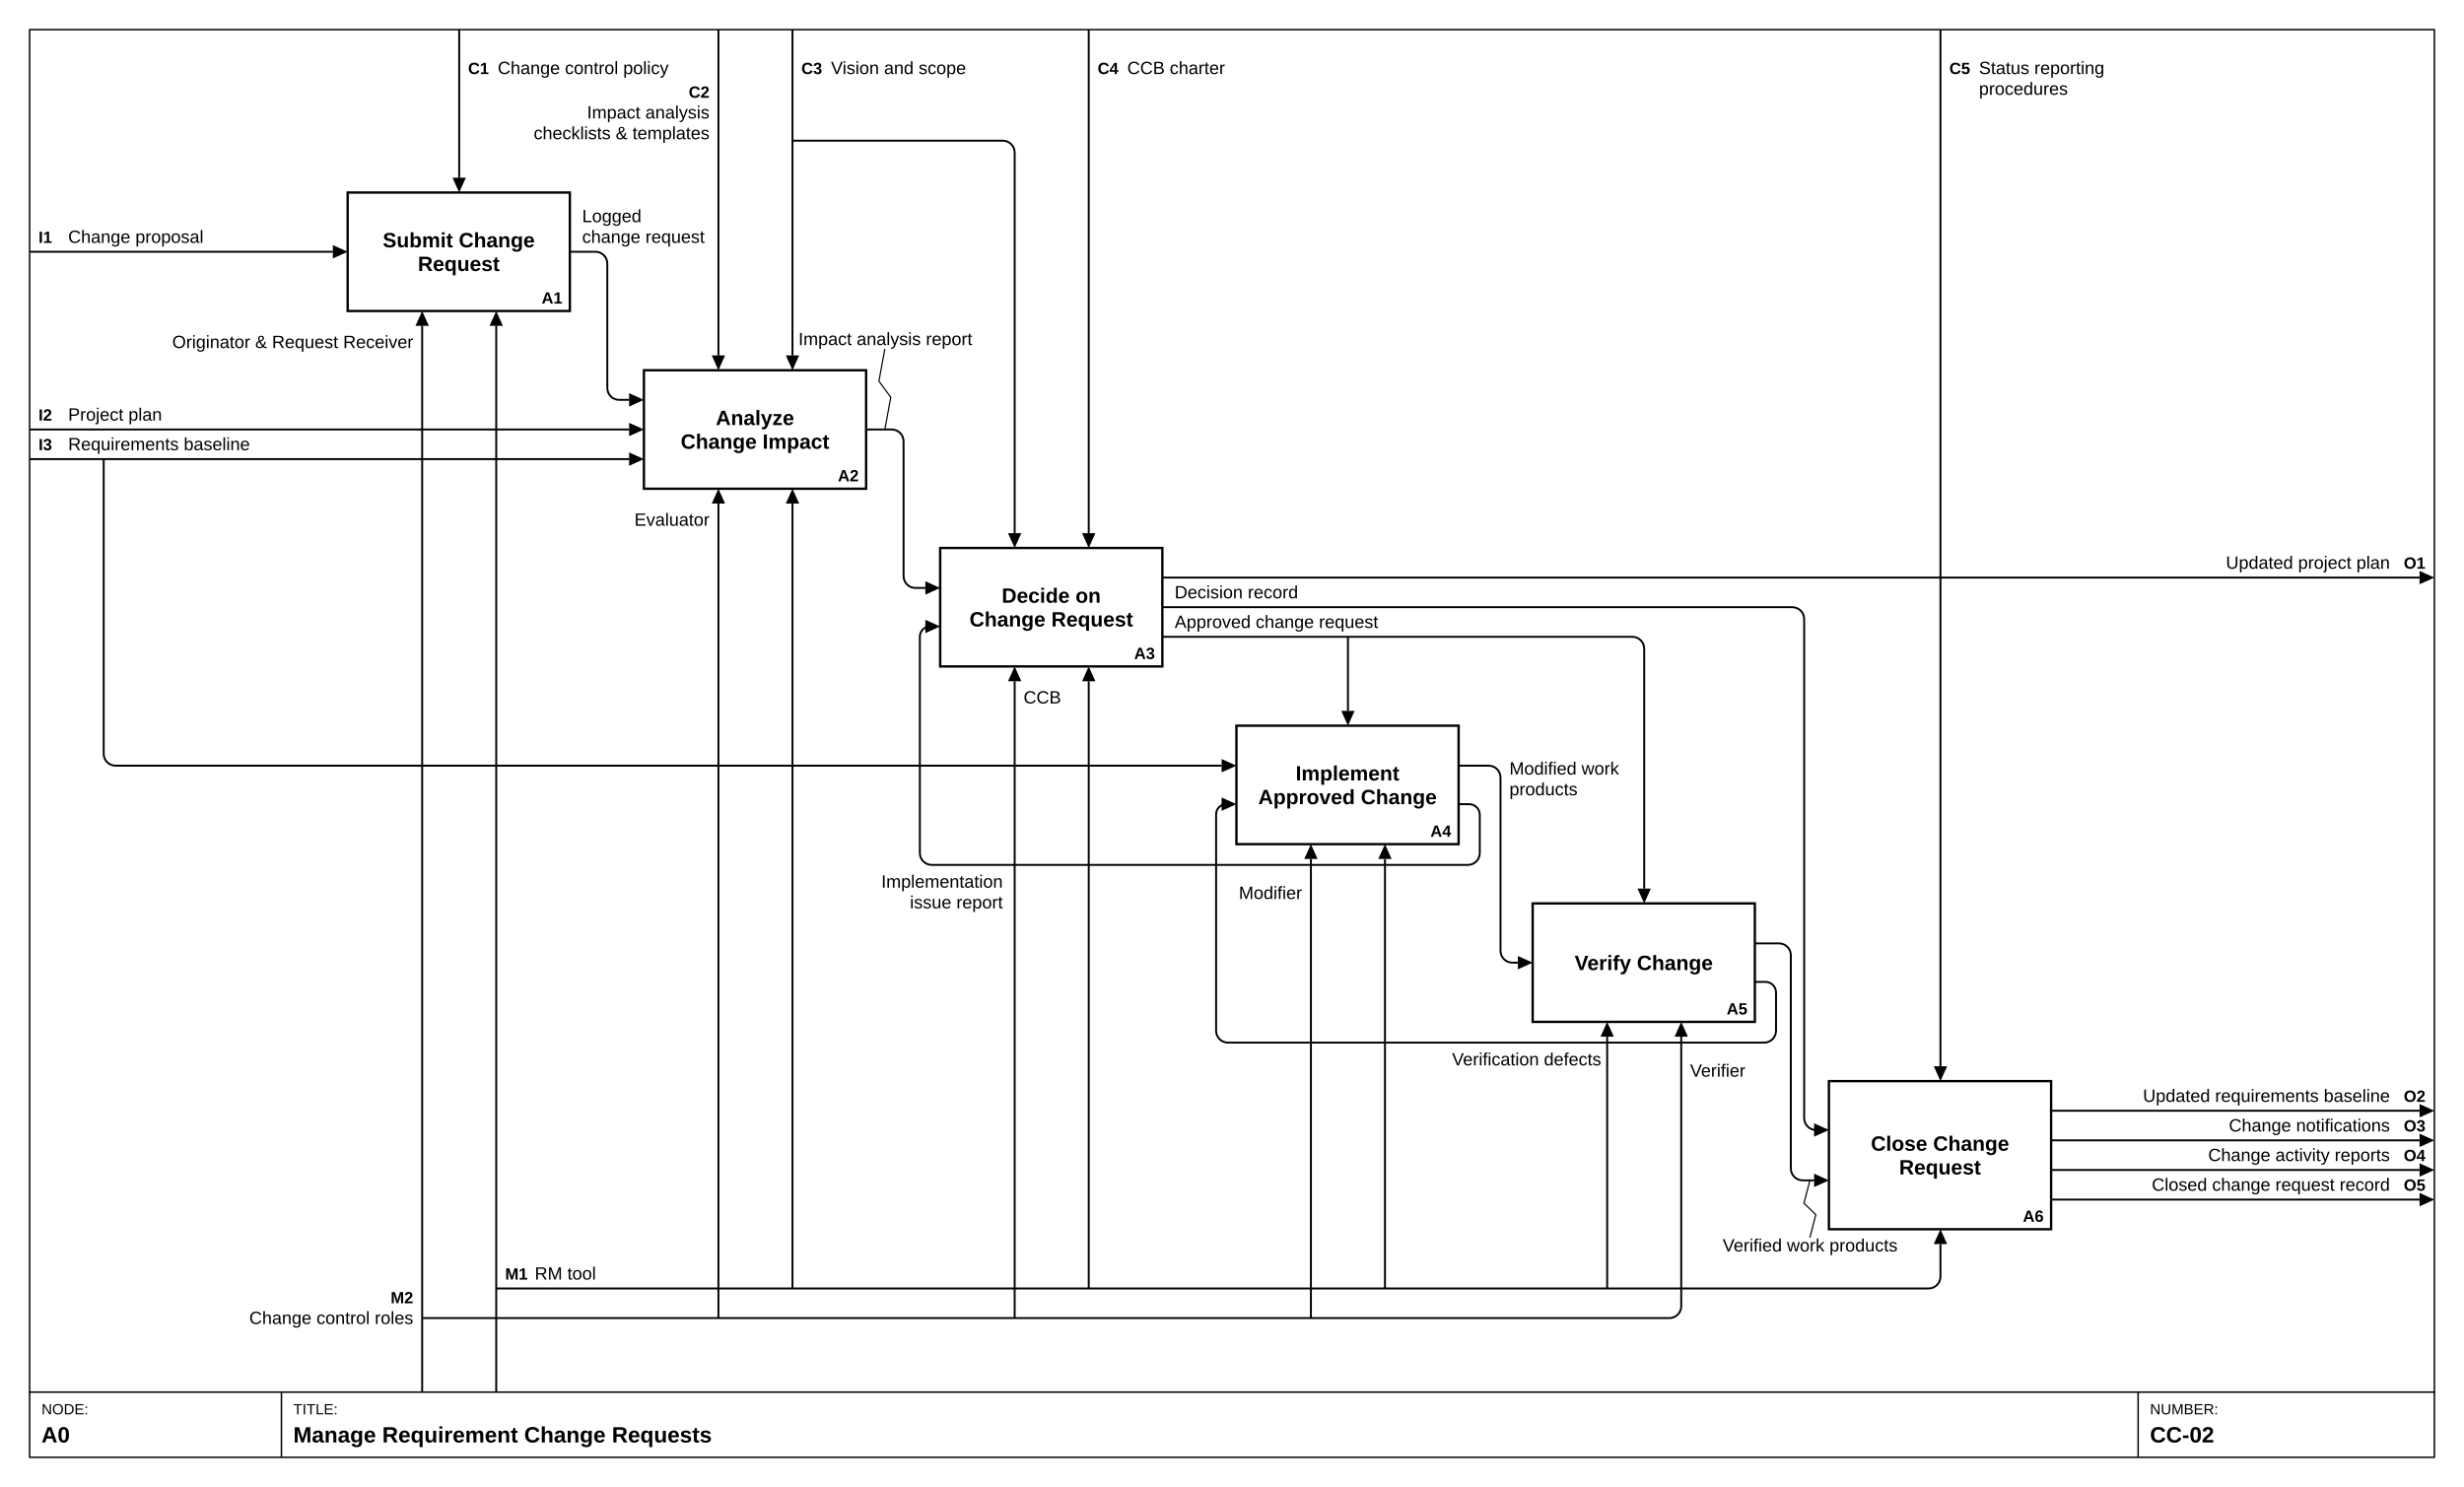
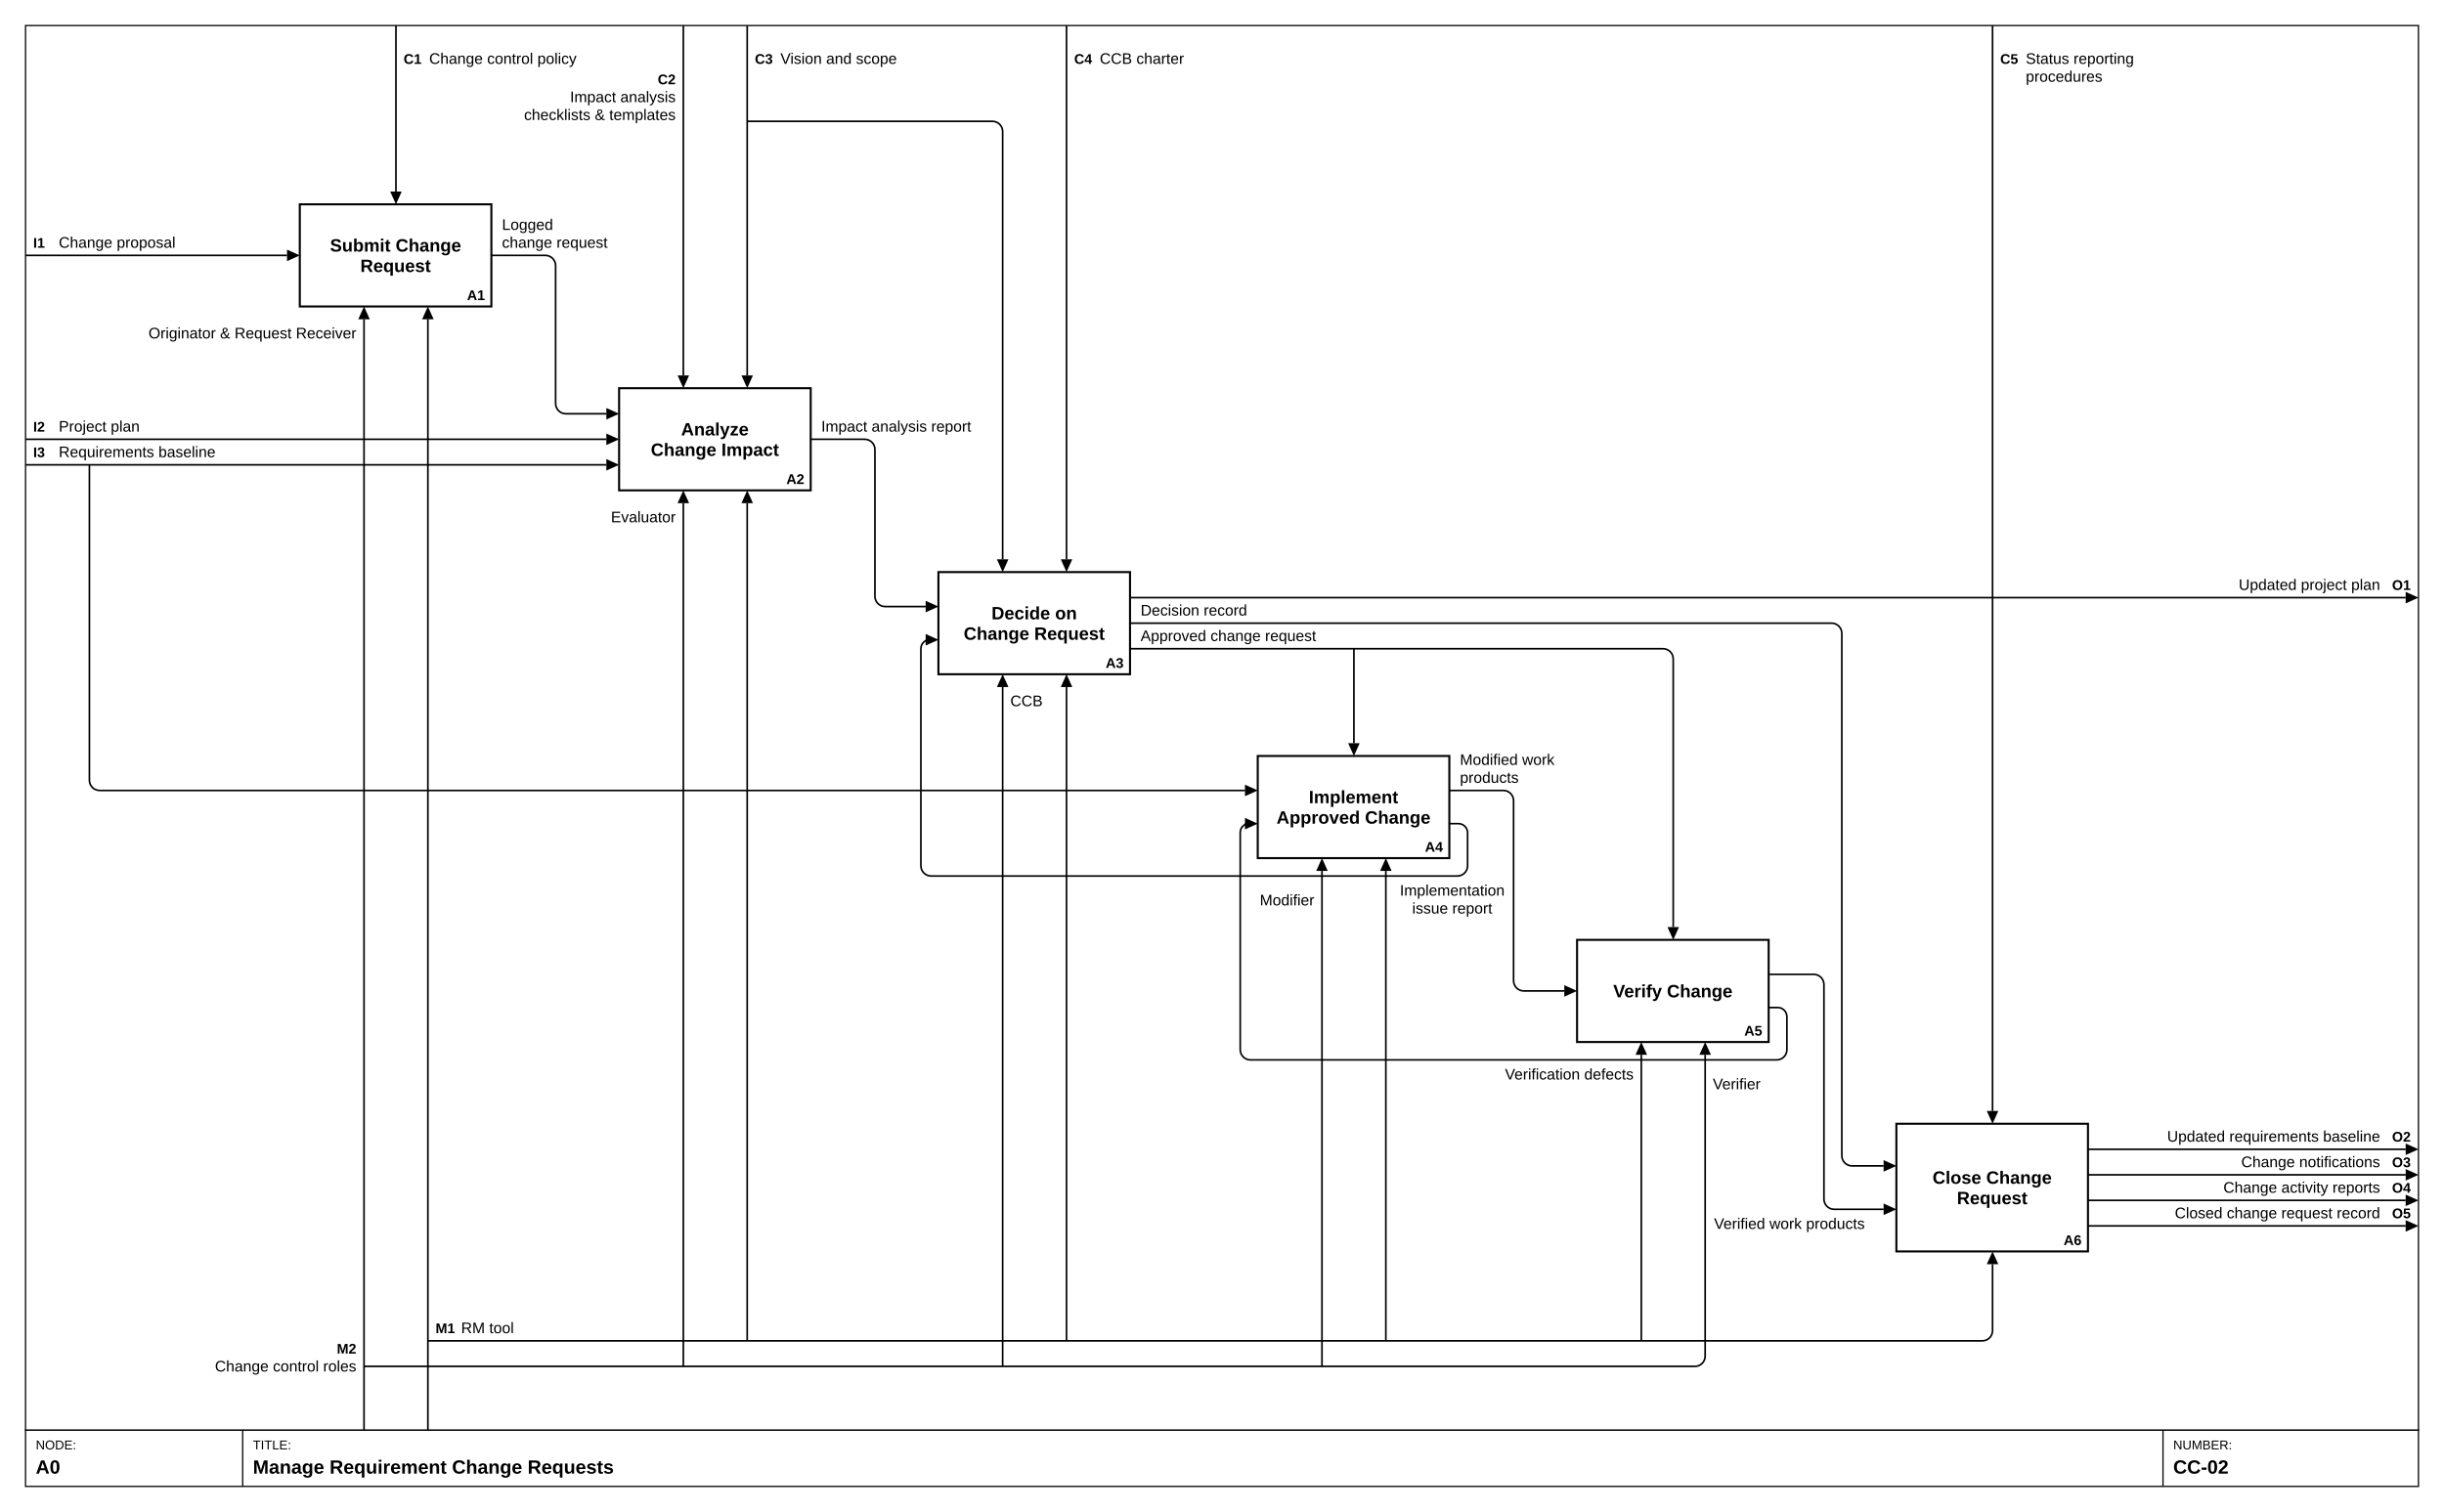
- <svg xmlns="http://www.w3.org/2000/svg" width="1663.45" height="1004" viewBox="0 0 1663.45 1004">
-   <rect width="1663.45" height="1004" fill="#fff" />
-   <rect x="20" y="20" width="1623.45" height="920" fill="none" stroke="#000" stroke-width="1" />
-   <rect x="234.71" y="130" width="150" height="80" fill="#fff" stroke="#000" stroke-width="1.6" />
-   <text x="309.71" y="167" font-family="Liberation Sans, Arial, Helvetica, sans-serif" font-size="14" text-anchor="middle" font-weight="bold" fill="#000">Submit Change</text>
-   <text x="309.71" y="183" font-family="Liberation Sans, Arial, Helvetica, sans-serif" font-size="14" text-anchor="middle" font-weight="bold" fill="#000">Request</text>
-   <text x="379.71" y="205" font-family="Liberation Sans, Arial, Helvetica, sans-serif" font-size="11" text-anchor="end" font-weight="bold" fill="#000">A1</text>
-   <rect x="434.71" y="250" width="150" height="80" fill="#fff" stroke="#000" stroke-width="1.6" />
-   <text x="509.71" y="287" font-family="Liberation Sans, Arial, Helvetica, sans-serif" font-size="14" text-anchor="middle" font-weight="bold" fill="#000">Analyze</text>
-   <text x="509.71" y="303" font-family="Liberation Sans, Arial, Helvetica, sans-serif" font-size="14" text-anchor="middle" font-weight="bold" fill="#000">Change Impact</text>
-   <text x="579.71" y="325" font-family="Liberation Sans, Arial, Helvetica, sans-serif" font-size="11" text-anchor="end" font-weight="bold" fill="#000">A2</text>
-   <rect x="634.71" y="370" width="150" height="80" fill="#fff" stroke="#000" stroke-width="1.6" />
-   <text x="709.71" y="407" font-family="Liberation Sans, Arial, Helvetica, sans-serif" font-size="14" text-anchor="middle" font-weight="bold" fill="#000">Decide on</text>
-   <text x="709.71" y="423" font-family="Liberation Sans, Arial, Helvetica, sans-serif" font-size="14" text-anchor="middle" font-weight="bold" fill="#000">Change Request</text>
-   <text x="779.71" y="445" font-family="Liberation Sans, Arial, Helvetica, sans-serif" font-size="11" text-anchor="end" font-weight="bold" fill="#000">A3</text>
-   <rect x="834.71" y="490" width="150" height="80" fill="#fff" stroke="#000" stroke-width="1.6" />
-   <text x="909.71" y="527" font-family="Liberation Sans, Arial, Helvetica, sans-serif" font-size="14" text-anchor="middle" font-weight="bold" fill="#000">Implement</text>
-   <text x="909.71" y="543" font-family="Liberation Sans, Arial, Helvetica, sans-serif" font-size="14" text-anchor="middle" font-weight="bold" fill="#000">Approved Change</text>
-   <text x="979.71" y="565" font-family="Liberation Sans, Arial, Helvetica, sans-serif" font-size="11" text-anchor="end" font-weight="bold" fill="#000">A4</text>
-   <rect x="1034.71" y="610" width="150" height="80" fill="#fff" stroke="#000" stroke-width="1.6" />
-   <text x="1109.71" y="655" font-family="Liberation Sans, Arial, Helvetica, sans-serif" font-size="14" text-anchor="middle" font-weight="bold" fill="#000">Verify Change</text>
-   <text x="1179.71" y="685" font-family="Liberation Sans, Arial, Helvetica, sans-serif" font-size="11" text-anchor="end" font-weight="bold" fill="#000">A5</text>
-   <rect x="1234.71" y="730" width="150" height="100" fill="#fff" stroke="#000" stroke-width="1.6" />
-   <text x="1309.71" y="777" font-family="Liberation Sans, Arial, Helvetica, sans-serif" font-size="14" text-anchor="middle" font-weight="bold" fill="#000">Close Change</text>
-   <text x="1309.71" y="793" font-family="Liberation Sans, Arial, Helvetica, sans-serif" font-size="14" text-anchor="middle" font-weight="bold" fill="#000">Request</text>
-   <text x="1379.71" y="825" font-family="Liberation Sans, Arial, Helvetica, sans-serif" font-size="11" text-anchor="end" font-weight="bold" fill="#000">A6</text>
-   <path d="M20,170 L224.71,170" fill="none" stroke="#000" stroke-width="1.3" />
-   <polygon points="234.71,170 224.71,174.5 224.71,165.5" fill="#000" />
-   <path d="M20,290 L424.71,290" fill="none" stroke="#000" stroke-width="1.3" />
-   <polygon points="434.71,290 424.71,294.5 424.71,285.5" fill="#000" />
-   <path d="M310,20 L310,120" fill="none" stroke="#000" stroke-width="1.3" />
-   <polygon points="310,130 305.5,120 314.5,120" fill="#000" />
-   <path d="M485,20 L485,240" fill="none" stroke="#000" stroke-width="1.3" />
-   <polygon points="485,250 480.5,240 489.5,240" fill="#000" />
-   <path d="M535,20 L535,240" fill="none" stroke="#000" stroke-width="1.3" />
-   <polygon points="535,250 530.5,240 539.5,240" fill="#000" />
-   <path d="M535,95 L677,95 A8,8 0 0 1 685,103 L685,360" fill="none" stroke="#000" stroke-width="1.3" />
-   <polygon points="685,370 680.5,360 689.5,360" fill="#000" />
-   <path d="M735,20 L735,360" fill="none" stroke="#000" stroke-width="1.3" />
-   <polygon points="735,370 730.5,360 739.5,360" fill="#000" />
-   <path d="M1310,20 L1310,720" fill="none" stroke="#000" stroke-width="1.3" />
-   <polygon points="1310,730 1305.5,720 1314.5,720" fill="#000" />
-   <path d="M20,310 L424.71,310" fill="none" stroke="#000" stroke-width="1.3" />
-   <polygon points="434.71,310 424.71,314.5 424.71,305.5" fill="#000" />
-   <path d="M70,310 L70,509 A8,8 0 0 0 78,517 L824.71,517" fill="none" stroke="#000" stroke-width="1.3" />
-   <polygon points="834.71,517 824.71,521.5 824.71,512.5" fill="#000" />
-   <path d="M285,940 L285,220" fill="none" stroke="#000" stroke-width="1.3" />
-   <polygon points="285,210 289.5,220 280.5,220" fill="#000" />
-   <path d="M485,890 L485,340" fill="none" stroke="#000" stroke-width="1.3" />
-   <polygon points="485,330 489.5,340 480.5,340" fill="#000" />
-   <path d="M685,890 L685,460" fill="none" stroke="#000" stroke-width="1.3" />
-   <polygon points="685,450 689.5,460 680.5,460" fill="#000" />
-   <path d="M885,890 L885,580" fill="none" stroke="#000" stroke-width="1.3" />
-   <polygon points="885,570 889.5,580 880.5,580" fill="#000" />
-   <path d="M285,890 L1127,890 A8,8 0 0 0 1135,882 L1135,700" fill="none" stroke="#000" stroke-width="1.3" />
-   <polygon points="1135,690 1139.5,700 1130.5,700" fill="#000" />
-   <path d="M335,940 L335,220" fill="none" stroke="#000" stroke-width="1.3" />
-   <polygon points="335,210 339.5,220 330.5,220" fill="#000" />
-   <path d="M535,870 L535,340" fill="none" stroke="#000" stroke-width="1.3" />
-   <polygon points="535,330 539.5,340 530.5,340" fill="#000" />
-   <path d="M735,870 L735,460" fill="none" stroke="#000" stroke-width="1.3" />
-   <polygon points="735,450 739.5,460 730.5,460" fill="#000" />
-   <path d="M935,870 L935,580" fill="none" stroke="#000" stroke-width="1.3" />
-   <polygon points="935,570 939.5,580 930.5,580" fill="#000" />
-   <path d="M1085,870 L1085,700" fill="none" stroke="#000" stroke-width="1.3" />
-   <polygon points="1085,690 1089.5,700 1080.5,700" fill="#000" />
-   <path d="M335,870 L1302,870 A8,8 0 0 0 1310,862 L1310,840" fill="none" stroke="#000" stroke-width="1.3" />
-   <polygon points="1310,830 1314.5,840 1305.5,840" fill="#000" />
-   <path d="M784.71,390 L1633.45,390" fill="none" stroke="#000" stroke-width="1.3" />
-   <polygon points="1643.45,390 1633.45,394.5 1633.45,385.5" fill="#000" />
-   <path d="M1384.71,750 L1633.45,750" fill="none" stroke="#000" stroke-width="1.3" />
-   <polygon points="1643.45,750 1633.45,754.5 1633.45,745.5" fill="#000" />
-   <path d="M1384.71,770 L1633.45,770" fill="none" stroke="#000" stroke-width="1.3" />
-   <polygon points="1643.45,770 1633.45,774.5 1633.45,765.5" fill="#000" />
-   <path d="M1384.71,790 L1633.45,790" fill="none" stroke="#000" stroke-width="1.3" />
-   <polygon points="1643.45,790 1633.45,794.5 1633.45,785.5" fill="#000" />
-   <path d="M1384.71,810 L1633.45,810" fill="none" stroke="#000" stroke-width="1.3" />
-   <polygon points="1643.45,810 1633.45,814.5 1633.45,805.5" fill="#000" />
-   <path d="M384.71,170 L402,170 A8,8 0 0 1 410,178 L410,262 A8,8 0 0 0 418,270 L424.71,270" fill="none" stroke="#000" stroke-width="1.3" />
-   <polygon points="434.71,270 424.71,274.5 424.71,265.5" fill="#000" />
-   <path d="M584.71,290 L602,290 A8,8 0 0 1 610,298 L610,389 A8,8 0 0 0 618,397 L624.71,397" fill="none" stroke="#000" stroke-width="1.3" />
-   <polygon points="634.71,397 624.71,401.5 624.71,392.5" fill="#000" />
-   <path d="M784.71,410 L1210,410 A8,8 0 0 1 1218,418 L1218,755 A8,8 0 0 0 1226,763 L1224.71,763" fill="none" stroke="#000" stroke-width="1.3" />
-   <polygon points="1234.71,763 1224.71,767.5 1224.71,758.5" fill="#000" />
-   <path d="M910,430 L910,480" fill="none" stroke="#000" stroke-width="1.3" />
-   <polygon points="910,490 905.5,480 914.5,480" fill="#000" />
-   <path d="M784.71,430 L1102,430 A8,8 0 0 1 1110,438 L1110,600" fill="none" stroke="#000" stroke-width="1.3" />
-   <polygon points="1110,610 1105.5,600 1114.5,600" fill="#000" />
-   <path d="M984.71,517 L1005,517 A8,8 0 0 1 1013,525 L1013,642 A8,8 0 0 0 1021,650 L1024.71,650" fill="none" stroke="#000" stroke-width="1.3" />
-   <polygon points="1034.71,650 1024.71,654.5 1024.71,645.5" fill="#000" />
-   <path d="M984.71,543 L991.86,543 A7.14,7.14 0 0 1 999,550.14 L999,576 A8,8 0 0 1 991,584 L629,584 A8,8 0 0 1 621,576 L621,429.86 A6.86,6.86 0 0 1 627.86,423 L624.71,423" fill="none" stroke="#000" stroke-width="1.3" />
-   <polygon points="634.71,423 624.71,427.5 624.71,418.5" fill="#000" />
-   <path d="M1184.71,637 L1201,637 A8,8 0 0 1 1209,645 L1209,789 A8,8 0 0 0 1217,797 L1224.71,797" fill="none" stroke="#000" stroke-width="1.3" />
-   <polygon points="1234.71,797 1224.71,801.5 1224.71,792.5" fill="#000" />
-   <path d="M1184.71,663 L1191.86,663 A7.14,7.14 0 0 1 1199,670.14 L1199,696 A8,8 0 0 1 1191,704 L829,704 A8,8 0 0 1 821,696 L821,549.86 A6.86,6.86 0 0 1 827.86,543 L824.71,543" fill="none" stroke="#000" stroke-width="1.3" />
-   <polygon points="834.71,543 824.71,547.5 824.71,538.5" fill="#000" />
-   <path d="M597.36,235.64 L593.36,257.38 L601.36,268.26 L597.36,290" fill="none" stroke="#000" stroke-width="0.8" />
-   <path d="M1221.86,835.64 L1225.86,820.18 L1217.86,812.46 L1221.86,797" fill="none" stroke="#000" stroke-width="0.8" />
-   <text x="26" y="164" font-family="Liberation Sans, Arial, Helvetica, sans-serif" font-size="11" text-anchor="start" font-weight="bold" fill="#000">I1</text>
-   <text x="46" y="164" font-family="Liberation Sans, Arial, Helvetica, sans-serif" font-size="12" text-anchor="start" font-weight="normal" fill="#000">Change proposal</text>
-   <text x="26" y="284" font-family="Liberation Sans, Arial, Helvetica, sans-serif" font-size="11" text-anchor="start" font-weight="bold" fill="#000">I2</text>
-   <text x="46" y="284" font-family="Liberation Sans, Arial, Helvetica, sans-serif" font-size="12" text-anchor="start" font-weight="normal" fill="#000">Project plan</text>
+ <svg xmlns="http://www.w3.org/2000/svg" width="1913.45" height="1184" viewBox="0 0 1913.45 1184">
+   <rect width="1913.45" height="1184" fill="#fff" />
+   <rect x="20" y="20" width="1873.45" height="1100" fill="none" stroke="#000" stroke-width="1" />
+   <rect x="234.71" y="160" width="150" height="80" fill="#fff" stroke="#000" stroke-width="1.6" />
+   <text x="309.71" y="197" font-family="Liberation Sans, Arial, Helvetica, sans-serif" font-size="14" text-anchor="middle" font-weight="bold" fill="#000">Submit Change</text>
+   <text x="309.71" y="213" font-family="Liberation Sans, Arial, Helvetica, sans-serif" font-size="14" text-anchor="middle" font-weight="bold" fill="#000">Request</text>
+   <text x="379.71" y="235" font-family="Liberation Sans, Arial, Helvetica, sans-serif" font-size="11" text-anchor="end" font-weight="bold" fill="#000">A1</text>
+   <rect x="484.71" y="304" width="150" height="80" fill="#fff" stroke="#000" stroke-width="1.6" />
+   <text x="559.71" y="341" font-family="Liberation Sans, Arial, Helvetica, sans-serif" font-size="14" text-anchor="middle" font-weight="bold" fill="#000">Analyze</text>
+   <text x="559.71" y="357" font-family="Liberation Sans, Arial, Helvetica, sans-serif" font-size="14" text-anchor="middle" font-weight="bold" fill="#000">Change Impact</text>
+   <text x="629.71" y="379" font-family="Liberation Sans, Arial, Helvetica, sans-serif" font-size="11" text-anchor="end" font-weight="bold" fill="#000">A2</text>
+   <rect x="734.71" y="448" width="150" height="80" fill="#fff" stroke="#000" stroke-width="1.6" />
+   <text x="809.71" y="485" font-family="Liberation Sans, Arial, Helvetica, sans-serif" font-size="14" text-anchor="middle" font-weight="bold" fill="#000">Decide on</text>
+   <text x="809.71" y="501" font-family="Liberation Sans, Arial, Helvetica, sans-serif" font-size="14" text-anchor="middle" font-weight="bold" fill="#000">Change Request</text>
+   <text x="879.71" y="523" font-family="Liberation Sans, Arial, Helvetica, sans-serif" font-size="11" text-anchor="end" font-weight="bold" fill="#000">A3</text>
+   <rect x="984.71" y="592" width="150" height="80" fill="#fff" stroke="#000" stroke-width="1.6" />
+   <text x="1059.71" y="629" font-family="Liberation Sans, Arial, Helvetica, sans-serif" font-size="14" text-anchor="middle" font-weight="bold" fill="#000">Implement</text>
+   <text x="1059.71" y="645" font-family="Liberation Sans, Arial, Helvetica, sans-serif" font-size="14" text-anchor="middle" font-weight="bold" fill="#000">Approved Change</text>
+   <text x="1129.71" y="667" font-family="Liberation Sans, Arial, Helvetica, sans-serif" font-size="11" text-anchor="end" font-weight="bold" fill="#000">A4</text>
+   <rect x="1234.71" y="736" width="150" height="80" fill="#fff" stroke="#000" stroke-width="1.6" />
+   <text x="1309.71" y="781" font-family="Liberation Sans, Arial, Helvetica, sans-serif" font-size="14" text-anchor="middle" font-weight="bold" fill="#000">Verify Change</text>
+   <text x="1379.71" y="811" font-family="Liberation Sans, Arial, Helvetica, sans-serif" font-size="11" text-anchor="end" font-weight="bold" fill="#000">A5</text>
+   <rect x="1484.71" y="880" width="150" height="100" fill="#fff" stroke="#000" stroke-width="1.6" />
+   <text x="1559.71" y="927" font-family="Liberation Sans, Arial, Helvetica, sans-serif" font-size="14" text-anchor="middle" font-weight="bold" fill="#000">Close Change</text>
+   <text x="1559.71" y="943" font-family="Liberation Sans, Arial, Helvetica, sans-serif" font-size="14" text-anchor="middle" font-weight="bold" fill="#000">Request</text>
+   <text x="1629.71" y="975" font-family="Liberation Sans, Arial, Helvetica, sans-serif" font-size="11" text-anchor="end" font-weight="bold" fill="#000">A6</text>
+   <path d="M20,200 L224.71,200" fill="none" stroke="#000" stroke-width="1.3" />
+   <polygon points="234.71,200 224.71,204.5 224.71,195.5" fill="#000" />
+   <path d="M20,344 L474.71,344" fill="none" stroke="#000" stroke-width="1.3" />
+   <polygon points="484.71,344 474.71,348.5 474.71,339.5" fill="#000" />
+   <path d="M310,20 L310,150" fill="none" stroke="#000" stroke-width="1.3" />
+   <polygon points="310,160 305.5,150 314.5,150" fill="#000" />
+   <path d="M535,20 L535,294" fill="none" stroke="#000" stroke-width="1.3" />
+   <polygon points="535,304 530.5,294 539.5,294" fill="#000" />
+   <path d="M585,20 L585,294" fill="none" stroke="#000" stroke-width="1.3" />
+   <polygon points="585,304 580.5,294 589.5,294" fill="#000" />
+   <path d="M585,95 L777,95 A8,8 0 0 1 785,103 L785,438" fill="none" stroke="#000" stroke-width="1.3" />
+   <polygon points="785,448 780.5,438 789.5,438" fill="#000" />
+   <path d="M835,20 L835,438" fill="none" stroke="#000" stroke-width="1.3" />
+   <polygon points="835,448 830.5,438 839.5,438" fill="#000" />
+   <path d="M1560,20 L1560,870" fill="none" stroke="#000" stroke-width="1.3" />
+   <polygon points="1560,880 1555.5,870 1564.5,870" fill="#000" />
+   <path d="M20,364 L474.71,364" fill="none" stroke="#000" stroke-width="1.3" />
+   <polygon points="484.71,364 474.71,368.5 474.71,359.5" fill="#000" />
+   <path d="M70,364 L70,611 A8,8 0 0 0 78,619 L974.71,619" fill="none" stroke="#000" stroke-width="1.3" />
+   <polygon points="984.71,619 974.71,623.5 974.71,614.5" fill="#000" />
+   <path d="M285,1120 L285,250" fill="none" stroke="#000" stroke-width="1.3" />
+   <polygon points="285,240 289.5,250 280.5,250" fill="#000" />
+   <path d="M535,1070 L535,394" fill="none" stroke="#000" stroke-width="1.3" />
+   <polygon points="535,384 539.5,394 530.5,394" fill="#000" />
+   <path d="M785,1070 L785,538" fill="none" stroke="#000" stroke-width="1.3" />
+   <polygon points="785,528 789.5,538 780.5,538" fill="#000" />
+   <path d="M1035,1070 L1035,682" fill="none" stroke="#000" stroke-width="1.3" />
+   <polygon points="1035,672 1039.5,682 1030.5,682" fill="#000" />
+   <path d="M285,1070 L1327,1070 A8,8 0 0 0 1335,1062 L1335,826" fill="none" stroke="#000" stroke-width="1.3" />
+   <polygon points="1335,816 1339.5,826 1330.5,826" fill="#000" />
+   <path d="M335,1120 L335,250" fill="none" stroke="#000" stroke-width="1.3" />
+   <polygon points="335,240 339.5,250 330.5,250" fill="#000" />
+   <path d="M585,1050 L585,394" fill="none" stroke="#000" stroke-width="1.3" />
+   <polygon points="585,384 589.5,394 580.5,394" fill="#000" />
+   <path d="M835,1050 L835,538" fill="none" stroke="#000" stroke-width="1.3" />
+   <polygon points="835,528 839.5,538 830.5,538" fill="#000" />
+   <path d="M1085,1050 L1085,682" fill="none" stroke="#000" stroke-width="1.3" />
+   <polygon points="1085,672 1089.5,682 1080.5,682" fill="#000" />
+   <path d="M1285,1050 L1285,826" fill="none" stroke="#000" stroke-width="1.3" />
+   <polygon points="1285,816 1289.5,826 1280.5,826" fill="#000" />
+   <path d="M335,1050 L1552,1050 A8,8 0 0 0 1560,1042 L1560,990" fill="none" stroke="#000" stroke-width="1.3" />
+   <polygon points="1560,980 1564.5,990 1555.5,990" fill="#000" />
+   <path d="M884.71,468 L1883.45,468" fill="none" stroke="#000" stroke-width="1.3" />
+   <polygon points="1893.45,468 1883.45,472.5 1883.45,463.5" fill="#000" />
+   <path d="M1634.71,900 L1883.45,900" fill="none" stroke="#000" stroke-width="1.3" />
+   <polygon points="1893.45,900 1883.45,904.5 1883.45,895.5" fill="#000" />
+   <path d="M1634.71,920 L1883.45,920" fill="none" stroke="#000" stroke-width="1.3" />
+   <polygon points="1893.45,920 1883.45,924.5 1883.45,915.5" fill="#000" />
+   <path d="M1634.71,940 L1883.45,940" fill="none" stroke="#000" stroke-width="1.3" />
+   <polygon points="1893.45,940 1883.45,944.5 1883.45,935.5" fill="#000" />
+   <path d="M1634.71,960 L1883.45,960" fill="none" stroke="#000" stroke-width="1.3" />
+   <polygon points="1893.45,960 1883.45,964.5 1883.45,955.5" fill="#000" />
+   <path d="M384.71,200 L427,200 A8,8 0 0 1 435,208 L435,316 A8,8 0 0 0 443,324 L474.71,324" fill="none" stroke="#000" stroke-width="1.3" />
+   <polygon points="484.71,324 474.71,328.5 474.71,319.5" fill="#000" />
+   <path d="M634.71,344 L677,344 A8,8 0 0 1 685,352 L685,467 A8,8 0 0 0 693,475 L724.71,475" fill="none" stroke="#000" stroke-width="1.3" />
+   <polygon points="734.71,475 724.71,479.5 724.71,470.5" fill="#000" />
+   <path d="M884.71,488 L1434,488 A8,8 0 0 1 1442,496 L1442,905 A8,8 0 0 0 1450,913 L1474.71,913" fill="none" stroke="#000" stroke-width="1.3" />
+   <polygon points="1484.71,913 1474.71,917.5 1474.71,908.5" fill="#000" />
+   <path d="M1060,508 L1060,582" fill="none" stroke="#000" stroke-width="1.3" />
+   <polygon points="1060,592 1055.5,582 1064.5,582" fill="#000" />
+   <path d="M884.71,508 L1302,508 A8,8 0 0 1 1310,516 L1310,726" fill="none" stroke="#000" stroke-width="1.3" />
+   <polygon points="1310,736 1305.5,726 1314.5,726" fill="#000" />
+   <path d="M1134.71,619 L1177,619 A8,8 0 0 1 1185,627 L1185,768 A8,8 0 0 0 1193,776 L1224.71,776" fill="none" stroke="#000" stroke-width="1.3" />
+   <polygon points="1234.71,776 1224.71,780.5 1224.71,771.5" fill="#000" />
+   <path d="M1134.71,645 L1141.86,645 A7.14,7.14 0 0 1 1149,652.14 L1149,678 A8,8 0 0 1 1141,686 L729,686 A8,8 0 0 1 721,678 L721,507.86 A6.86,6.86 0 0 1 727.86,501 L724.71,501" fill="none" stroke="#000" stroke-width="1.3" />
+   <polygon points="734.71,501 724.71,505.5 724.71,496.5" fill="#000" />
+   <path d="M1384.71,763 L1420,763 A8,8 0 0 1 1428,771 L1428,939 A8,8 0 0 0 1436,947 L1474.71,947" fill="none" stroke="#000" stroke-width="1.3" />
+   <polygon points="1484.71,947 1474.71,951.5 1474.71,942.5" fill="#000" />
+   <path d="M1384.71,789 L1391.86,789 A7.14,7.14 0 0 1 1399,796.14 L1399,822 A8,8 0 0 1 1391,830 L979,830 A8,8 0 0 1 971,822 L971,651.86 A6.86,6.86 0 0 1 977.86,645 L974.71,645" fill="none" stroke="#000" stroke-width="1.3" />
+   <polygon points="984.71,645 974.71,649.5 974.71,640.5" fill="#000" />
+   <text x="26" y="194" font-family="Liberation Sans, Arial, Helvetica, sans-serif" font-size="11" text-anchor="start" font-weight="bold" fill="#000">I1</text>
+   <text x="46" y="194" font-family="Liberation Sans, Arial, Helvetica, sans-serif" font-size="12" text-anchor="start" font-weight="normal" fill="#000">Change proposal</text>
+   <text x="26" y="338" font-family="Liberation Sans, Arial, Helvetica, sans-serif" font-size="11" text-anchor="start" font-weight="bold" fill="#000">I2</text>
+   <text x="46" y="338" font-family="Liberation Sans, Arial, Helvetica, sans-serif" font-size="12" text-anchor="start" font-weight="normal" fill="#000">Project plan</text>
  <text x="316" y="50" font-family="Liberation Sans, Arial, Helvetica, sans-serif" font-size="11" text-anchor="start" font-weight="bold" fill="#000">C1</text>
  <text x="336" y="50" font-family="Liberation Sans, Arial, Helvetica, sans-serif" font-size="12" text-anchor="start" font-weight="normal" fill="#000">Change control policy</text>
-   <text x="479" y="66" font-family="Liberation Sans, Arial, Helvetica, sans-serif" font-size="11" text-anchor="end" font-weight="bold" fill="#000">C2</text>
-   <text x="479" y="80" font-family="Liberation Sans, Arial, Helvetica, sans-serif" font-size="12" text-anchor="end" font-weight="normal" fill="#000">Impact analysis</text>
-   <text x="479" y="94" font-family="Liberation Sans, Arial, Helvetica, sans-serif" font-size="12" text-anchor="end" font-weight="normal" fill="#000">checklists &amp; templates</text>
-   <text x="541" y="50" font-family="Liberation Sans, Arial, Helvetica, sans-serif" font-size="11" text-anchor="start" font-weight="bold" fill="#000">C3</text>
-   <text x="561" y="50" font-family="Liberation Sans, Arial, Helvetica, sans-serif" font-size="12" text-anchor="start" font-weight="normal" fill="#000">Vision and scope</text>
-   <text x="741" y="50" font-family="Liberation Sans, Arial, Helvetica, sans-serif" font-size="11" text-anchor="start" font-weight="bold" fill="#000">C4</text>
-   <text x="761" y="50" font-family="Liberation Sans, Arial, Helvetica, sans-serif" font-size="12" text-anchor="start" font-weight="normal" fill="#000">CCB charter</text>
-   <text x="1316" y="50" font-family="Liberation Sans, Arial, Helvetica, sans-serif" font-size="11" text-anchor="start" font-weight="bold" fill="#000">C5</text>
-   <text x="1336" y="50" font-family="Liberation Sans, Arial, Helvetica, sans-serif" font-size="12" text-anchor="start" font-weight="normal" fill="#000">Status reporting</text>
-   <text x="1336" y="64" font-family="Liberation Sans, Arial, Helvetica, sans-serif" font-size="12" text-anchor="start" font-weight="normal" fill="#000">procedures</text>
-   <text x="26" y="304" font-family="Liberation Sans, Arial, Helvetica, sans-serif" font-size="11" text-anchor="start" font-weight="bold" fill="#000">I3</text>
-   <text x="46" y="304" font-family="Liberation Sans, Arial, Helvetica, sans-serif" font-size="12" text-anchor="start" font-weight="normal" fill="#000">Requirements baseline</text>
-   <text x="279" y="880" font-family="Liberation Sans, Arial, Helvetica, sans-serif" font-size="11" text-anchor="end" font-weight="bold" fill="#000">M2</text>
-   <text x="279" y="894" font-family="Liberation Sans, Arial, Helvetica, sans-serif" font-size="12" text-anchor="end" font-weight="normal" fill="#000">Change control roles</text>
-   <text x="341" y="864" font-family="Liberation Sans, Arial, Helvetica, sans-serif" font-size="11" text-anchor="start" font-weight="bold" fill="#000">M1</text>
-   <text x="361" y="864" font-family="Liberation Sans, Arial, Helvetica, sans-serif" font-size="12" text-anchor="start" font-weight="normal" fill="#000">RM tool</text>
-   <text x="1637.45" y="384" font-family="Liberation Sans, Arial, Helvetica, sans-serif" font-size="11" text-anchor="end" font-weight="bold" fill="#000">O1</text>
-   <text x="1613.45" y="384" font-family="Liberation Sans, Arial, Helvetica, sans-serif" font-size="12" text-anchor="end" font-weight="normal" fill="#000">Updated project plan</text>
-   <text x="1637.45" y="744" font-family="Liberation Sans, Arial, Helvetica, sans-serif" font-size="11" text-anchor="end" font-weight="bold" fill="#000">O2</text>
-   <text x="1613.45" y="744" font-family="Liberation Sans, Arial, Helvetica, sans-serif" font-size="12" text-anchor="end" font-weight="normal" fill="#000">Updated requirements baseline</text>
-   <text x="1637.45" y="764" font-family="Liberation Sans, Arial, Helvetica, sans-serif" font-size="11" text-anchor="end" font-weight="bold" fill="#000">O3</text>
-   <text x="1613.45" y="764" font-family="Liberation Sans, Arial, Helvetica, sans-serif" font-size="12" text-anchor="end" font-weight="normal" fill="#000">Change notifications</text>
-   <text x="1637.45" y="784" font-family="Liberation Sans, Arial, Helvetica, sans-serif" font-size="11" text-anchor="end" font-weight="bold" fill="#000">O4</text>
-   <text x="1613.45" y="784" font-family="Liberation Sans, Arial, Helvetica, sans-serif" font-size="12" text-anchor="end" font-weight="normal" fill="#000">Change activity reports</text>
-   <text x="1637.45" y="804" font-family="Liberation Sans, Arial, Helvetica, sans-serif" font-size="11" text-anchor="end" font-weight="bold" fill="#000">O5</text>
-   <text x="1613.45" y="804" font-family="Liberation Sans, Arial, Helvetica, sans-serif" font-size="12" text-anchor="end" font-weight="normal" fill="#000">Closed change request record</text>
-   <text x="279" y="235" font-family="Liberation Sans, Arial, Helvetica, sans-serif" font-size="12" text-anchor="end" font-weight="normal" fill="#000">Originator &amp; Request Receiver</text>
-   <text x="479" y="355" font-family="Liberation Sans, Arial, Helvetica, sans-serif" font-size="12" text-anchor="end" font-weight="normal" fill="#000">Evaluator</text>
-   <text x="691" y="475" font-family="Liberation Sans, Arial, Helvetica, sans-serif" font-size="12" text-anchor="start" font-weight="normal" fill="#000">CCB</text>
-   <text x="879" y="607" font-family="Liberation Sans, Arial, Helvetica, sans-serif" font-size="12" text-anchor="end" font-weight="normal" fill="#000">Modifier</text>
-   <text x="1141" y="727" font-family="Liberation Sans, Arial, Helvetica, sans-serif" font-size="12" text-anchor="start" font-weight="normal" fill="#000">Verifier</text>
-   <text x="393" y="150" font-family="Liberation Sans, Arial, Helvetica, sans-serif" font-size="12" text-anchor="start" font-weight="normal" fill="#000">Logged</text>
-   <text x="393" y="164" font-family="Liberation Sans, Arial, Helvetica, sans-serif" font-size="12" text-anchor="start" font-weight="normal" fill="#000">change request</text>
-   <text x="539" y="233" font-family="Liberation Sans, Arial, Helvetica, sans-serif" font-size="12" text-anchor="start" font-weight="normal" fill="#000">Impact analysis report</text>
-   <text x="793" y="404" font-family="Liberation Sans, Arial, Helvetica, sans-serif" font-size="12" text-anchor="start" font-weight="normal" fill="#000">Decision record</text>
-   <text x="793" y="424" font-family="Liberation Sans, Arial, Helvetica, sans-serif" font-size="12" text-anchor="start" font-weight="normal" fill="#000">Approved change request</text>
-   <text x="1019" y="523" font-family="Liberation Sans, Arial, Helvetica, sans-serif" font-size="12" text-anchor="start" font-weight="normal" fill="#000">Modified work</text>
-   <text x="1019" y="537" font-family="Liberation Sans, Arial, Helvetica, sans-serif" font-size="12" text-anchor="start" font-weight="normal" fill="#000">products</text>
-   <text x="677" y="599.36" font-family="Liberation Sans, Arial, Helvetica, sans-serif" font-size="12" text-anchor="end" font-weight="normal" fill="#000">Implementation</text>
-   <text x="677" y="613.36" font-family="Liberation Sans, Arial, Helvetica, sans-serif" font-size="12" text-anchor="end" font-weight="normal" fill="#000">issue report</text>
-   <text x="1163" y="845" font-family="Liberation Sans, Arial, Helvetica, sans-serif" font-size="12" text-anchor="start" font-weight="normal" fill="#000">Verified work products</text>
-   <text x="1081" y="719.36" font-family="Liberation Sans, Arial, Helvetica, sans-serif" font-size="12" text-anchor="end" font-weight="normal" fill="#000">Verification defects</text>
-   <rect x="20" y="940" width="1623.45" height="44" fill="#fff" stroke="#000" />
-   <line x1="190" y1="940" x2="190" y2="984" stroke="#000" />
-   <line x1="1443.45" y1="940" x2="1443.45" y2="984" stroke="#000" />
-   <text x="28" y="955" font-family="Liberation Sans, Arial, Helvetica, sans-serif" font-size="10" text-anchor="start" font-weight="normal" fill="#000">NODE:</text>
-   <text x="28" y="974" font-family="Liberation Sans, Arial, Helvetica, sans-serif" font-size="15" text-anchor="start" font-weight="bold" fill="#000">A0</text>
-   <text x="198" y="955" font-family="Liberation Sans, Arial, Helvetica, sans-serif" font-size="10" text-anchor="start" font-weight="normal" fill="#000">TITLE:</text>
-   <text x="198" y="974" font-family="Liberation Sans, Arial, Helvetica, sans-serif" font-size="15" text-anchor="start" font-weight="bold" fill="#000">Manage Requirement Change Requests</text>
-   <text x="1451.45" y="955" font-family="Liberation Sans, Arial, Helvetica, sans-serif" font-size="10" text-anchor="start" font-weight="normal" fill="#000">NUMBER:</text>
-   <text x="1451.45" y="974" font-family="Liberation Sans, Arial, Helvetica, sans-serif" font-size="15" text-anchor="start" font-weight="bold" fill="#000">CC-02</text>
+   <text x="529" y="66" font-family="Liberation Sans, Arial, Helvetica, sans-serif" font-size="11" text-anchor="end" font-weight="bold" fill="#000">C2</text>
+   <text x="529" y="80" font-family="Liberation Sans, Arial, Helvetica, sans-serif" font-size="12" text-anchor="end" font-weight="normal" fill="#000">Impact analysis</text>
+   <text x="529" y="94" font-family="Liberation Sans, Arial, Helvetica, sans-serif" font-size="12" text-anchor="end" font-weight="normal" fill="#000">checklists &amp; templates</text>
+   <text x="591" y="50" font-family="Liberation Sans, Arial, Helvetica, sans-serif" font-size="11" text-anchor="start" font-weight="bold" fill="#000">C3</text>
+   <text x="611" y="50" font-family="Liberation Sans, Arial, Helvetica, sans-serif" font-size="12" text-anchor="start" font-weight="normal" fill="#000">Vision and scope</text>
+   <text x="841" y="50" font-family="Liberation Sans, Arial, Helvetica, sans-serif" font-size="11" text-anchor="start" font-weight="bold" fill="#000">C4</text>
+   <text x="861" y="50" font-family="Liberation Sans, Arial, Helvetica, sans-serif" font-size="12" text-anchor="start" font-weight="normal" fill="#000">CCB charter</text>
+   <text x="1566" y="50" font-family="Liberation Sans, Arial, Helvetica, sans-serif" font-size="11" text-anchor="start" font-weight="bold" fill="#000">C5</text>
+   <text x="1586" y="50" font-family="Liberation Sans, Arial, Helvetica, sans-serif" font-size="12" text-anchor="start" font-weight="normal" fill="#000">Status reporting</text>
+   <text x="1586" y="64" font-family="Liberation Sans, Arial, Helvetica, sans-serif" font-size="12" text-anchor="start" font-weight="normal" fill="#000">procedures</text>
+   <text x="26" y="358" font-family="Liberation Sans, Arial, Helvetica, sans-serif" font-size="11" text-anchor="start" font-weight="bold" fill="#000">I3</text>
+   <text x="46" y="358" font-family="Liberation Sans, Arial, Helvetica, sans-serif" font-size="12" text-anchor="start" font-weight="normal" fill="#000">Requirements baseline</text>
+   <text x="279" y="1060" font-family="Liberation Sans, Arial, Helvetica, sans-serif" font-size="11" text-anchor="end" font-weight="bold" fill="#000">M2</text>
+   <text x="279" y="1074" font-family="Liberation Sans, Arial, Helvetica, sans-serif" font-size="12" text-anchor="end" font-weight="normal" fill="#000">Change control roles</text>
+   <text x="341" y="1044" font-family="Liberation Sans, Arial, Helvetica, sans-serif" font-size="11" text-anchor="start" font-weight="bold" fill="#000">M1</text>
+   <text x="361" y="1044" font-family="Liberation Sans, Arial, Helvetica, sans-serif" font-size="12" text-anchor="start" font-weight="normal" fill="#000">RM tool</text>
+   <text x="1887.45" y="462" font-family="Liberation Sans, Arial, Helvetica, sans-serif" font-size="11" text-anchor="end" font-weight="bold" fill="#000">O1</text>
+   <text x="1863.45" y="462" font-family="Liberation Sans, Arial, Helvetica, sans-serif" font-size="12" text-anchor="end" font-weight="normal" fill="#000">Updated project plan</text>
+   <text x="1887.45" y="894" font-family="Liberation Sans, Arial, Helvetica, sans-serif" font-size="11" text-anchor="end" font-weight="bold" fill="#000">O2</text>
+   <text x="1863.45" y="894" font-family="Liberation Sans, Arial, Helvetica, sans-serif" font-size="12" text-anchor="end" font-weight="normal" fill="#000">Updated requirements baseline</text>
+   <text x="1887.45" y="914" font-family="Liberation Sans, Arial, Helvetica, sans-serif" font-size="11" text-anchor="end" font-weight="bold" fill="#000">O3</text>
+   <text x="1863.45" y="914" font-family="Liberation Sans, Arial, Helvetica, sans-serif" font-size="12" text-anchor="end" font-weight="normal" fill="#000">Change notifications</text>
+   <text x="1887.45" y="934" font-family="Liberation Sans, Arial, Helvetica, sans-serif" font-size="11" text-anchor="end" font-weight="bold" fill="#000">O4</text>
+   <text x="1863.45" y="934" font-family="Liberation Sans, Arial, Helvetica, sans-serif" font-size="12" text-anchor="end" font-weight="normal" fill="#000">Change activity reports</text>
+   <text x="1887.45" y="954" font-family="Liberation Sans, Arial, Helvetica, sans-serif" font-size="11" text-anchor="end" font-weight="bold" fill="#000">O5</text>
+   <text x="1863.45" y="954" font-family="Liberation Sans, Arial, Helvetica, sans-serif" font-size="12" text-anchor="end" font-weight="normal" fill="#000">Closed change request record</text>
+   <text x="279" y="265" font-family="Liberation Sans, Arial, Helvetica, sans-serif" font-size="12" text-anchor="end" font-weight="normal" fill="#000">Originator &amp; Request Receiver</text>
+   <text x="529" y="409" font-family="Liberation Sans, Arial, Helvetica, sans-serif" font-size="12" text-anchor="end" font-weight="normal" fill="#000">Evaluator</text>
+   <text x="791" y="553" font-family="Liberation Sans, Arial, Helvetica, sans-serif" font-size="12" text-anchor="start" font-weight="normal" fill="#000">CCB</text>
+   <text x="1029" y="709" font-family="Liberation Sans, Arial, Helvetica, sans-serif" font-size="12" text-anchor="end" font-weight="normal" fill="#000">Modifier</text>
+   <text x="1341" y="853" font-family="Liberation Sans, Arial, Helvetica, sans-serif" font-size="12" text-anchor="start" font-weight="normal" fill="#000">Verifier</text>
+   <text x="393" y="180" font-family="Liberation Sans, Arial, Helvetica, sans-serif" font-size="12" text-anchor="start" font-weight="normal" fill="#000">Logged</text>
+   <text x="393" y="194" font-family="Liberation Sans, Arial, Helvetica, sans-serif" font-size="12" text-anchor="start" font-weight="normal" fill="#000">change request</text>
+   <text x="643" y="338" font-family="Liberation Sans, Arial, Helvetica, sans-serif" font-size="12" text-anchor="start" font-weight="normal" fill="#000">Impact analysis report</text>
+   <text x="893" y="482" font-family="Liberation Sans, Arial, Helvetica, sans-serif" font-size="12" text-anchor="start" font-weight="normal" fill="#000">Decision record</text>
+   <text x="893" y="502" font-family="Liberation Sans, Arial, Helvetica, sans-serif" font-size="12" text-anchor="start" font-weight="normal" fill="#000">Approved change request</text>
+   <text x="1143" y="599" font-family="Liberation Sans, Arial, Helvetica, sans-serif" font-size="12" text-anchor="start" font-weight="normal" fill="#000">Modified work</text>
+   <text x="1143" y="613" font-family="Liberation Sans, Arial, Helvetica, sans-serif" font-size="12" text-anchor="start" font-weight="normal" fill="#000">products</text>
+   <text x="1137" y="701.36" font-family="Liberation Sans, Arial, Helvetica, sans-serif" font-size="12" text-anchor="middle" font-weight="normal" fill="#000">Implementation</text>
+   <text x="1137" y="715.36" font-family="Liberation Sans, Arial, Helvetica, sans-serif" font-size="12" text-anchor="middle" font-weight="normal" fill="#000">issue report</text>
+   <text x="1460" y="962.36" font-family="Liberation Sans, Arial, Helvetica, sans-serif" font-size="12" text-anchor="end" font-weight="normal" fill="#000">Verified work products</text>
+   <text x="1279" y="845.36" font-family="Liberation Sans, Arial, Helvetica, sans-serif" font-size="12" text-anchor="end" font-weight="normal" fill="#000">Verification defects</text>
+   <rect x="20" y="1120" width="1873.45" height="44" fill="#fff" stroke="#000" />
+   <line x1="190" y1="1120" x2="190" y2="1164" stroke="#000" />
+   <line x1="1693.45" y1="1120" x2="1693.45" y2="1164" stroke="#000" />
+   <text x="28" y="1135" font-family="Liberation Sans, Arial, Helvetica, sans-serif" font-size="10" text-anchor="start" font-weight="normal" fill="#000">NODE:</text>
+   <text x="28" y="1154" font-family="Liberation Sans, Arial, Helvetica, sans-serif" font-size="15" text-anchor="start" font-weight="bold" fill="#000">A0</text>
+   <text x="198" y="1135" font-family="Liberation Sans, Arial, Helvetica, sans-serif" font-size="10" text-anchor="start" font-weight="normal" fill="#000">TITLE:</text>
+   <text x="198" y="1154" font-family="Liberation Sans, Arial, Helvetica, sans-serif" font-size="15" text-anchor="start" font-weight="bold" fill="#000">Manage Requirement Change Requests</text>
+   <text x="1701.45" y="1135" font-family="Liberation Sans, Arial, Helvetica, sans-serif" font-size="10" text-anchor="start" font-weight="normal" fill="#000">NUMBER:</text>
+   <text x="1701.45" y="1154" font-family="Liberation Sans, Arial, Helvetica, sans-serif" font-size="15" text-anchor="start" font-weight="bold" fill="#000">CC-02</text>
</svg>
